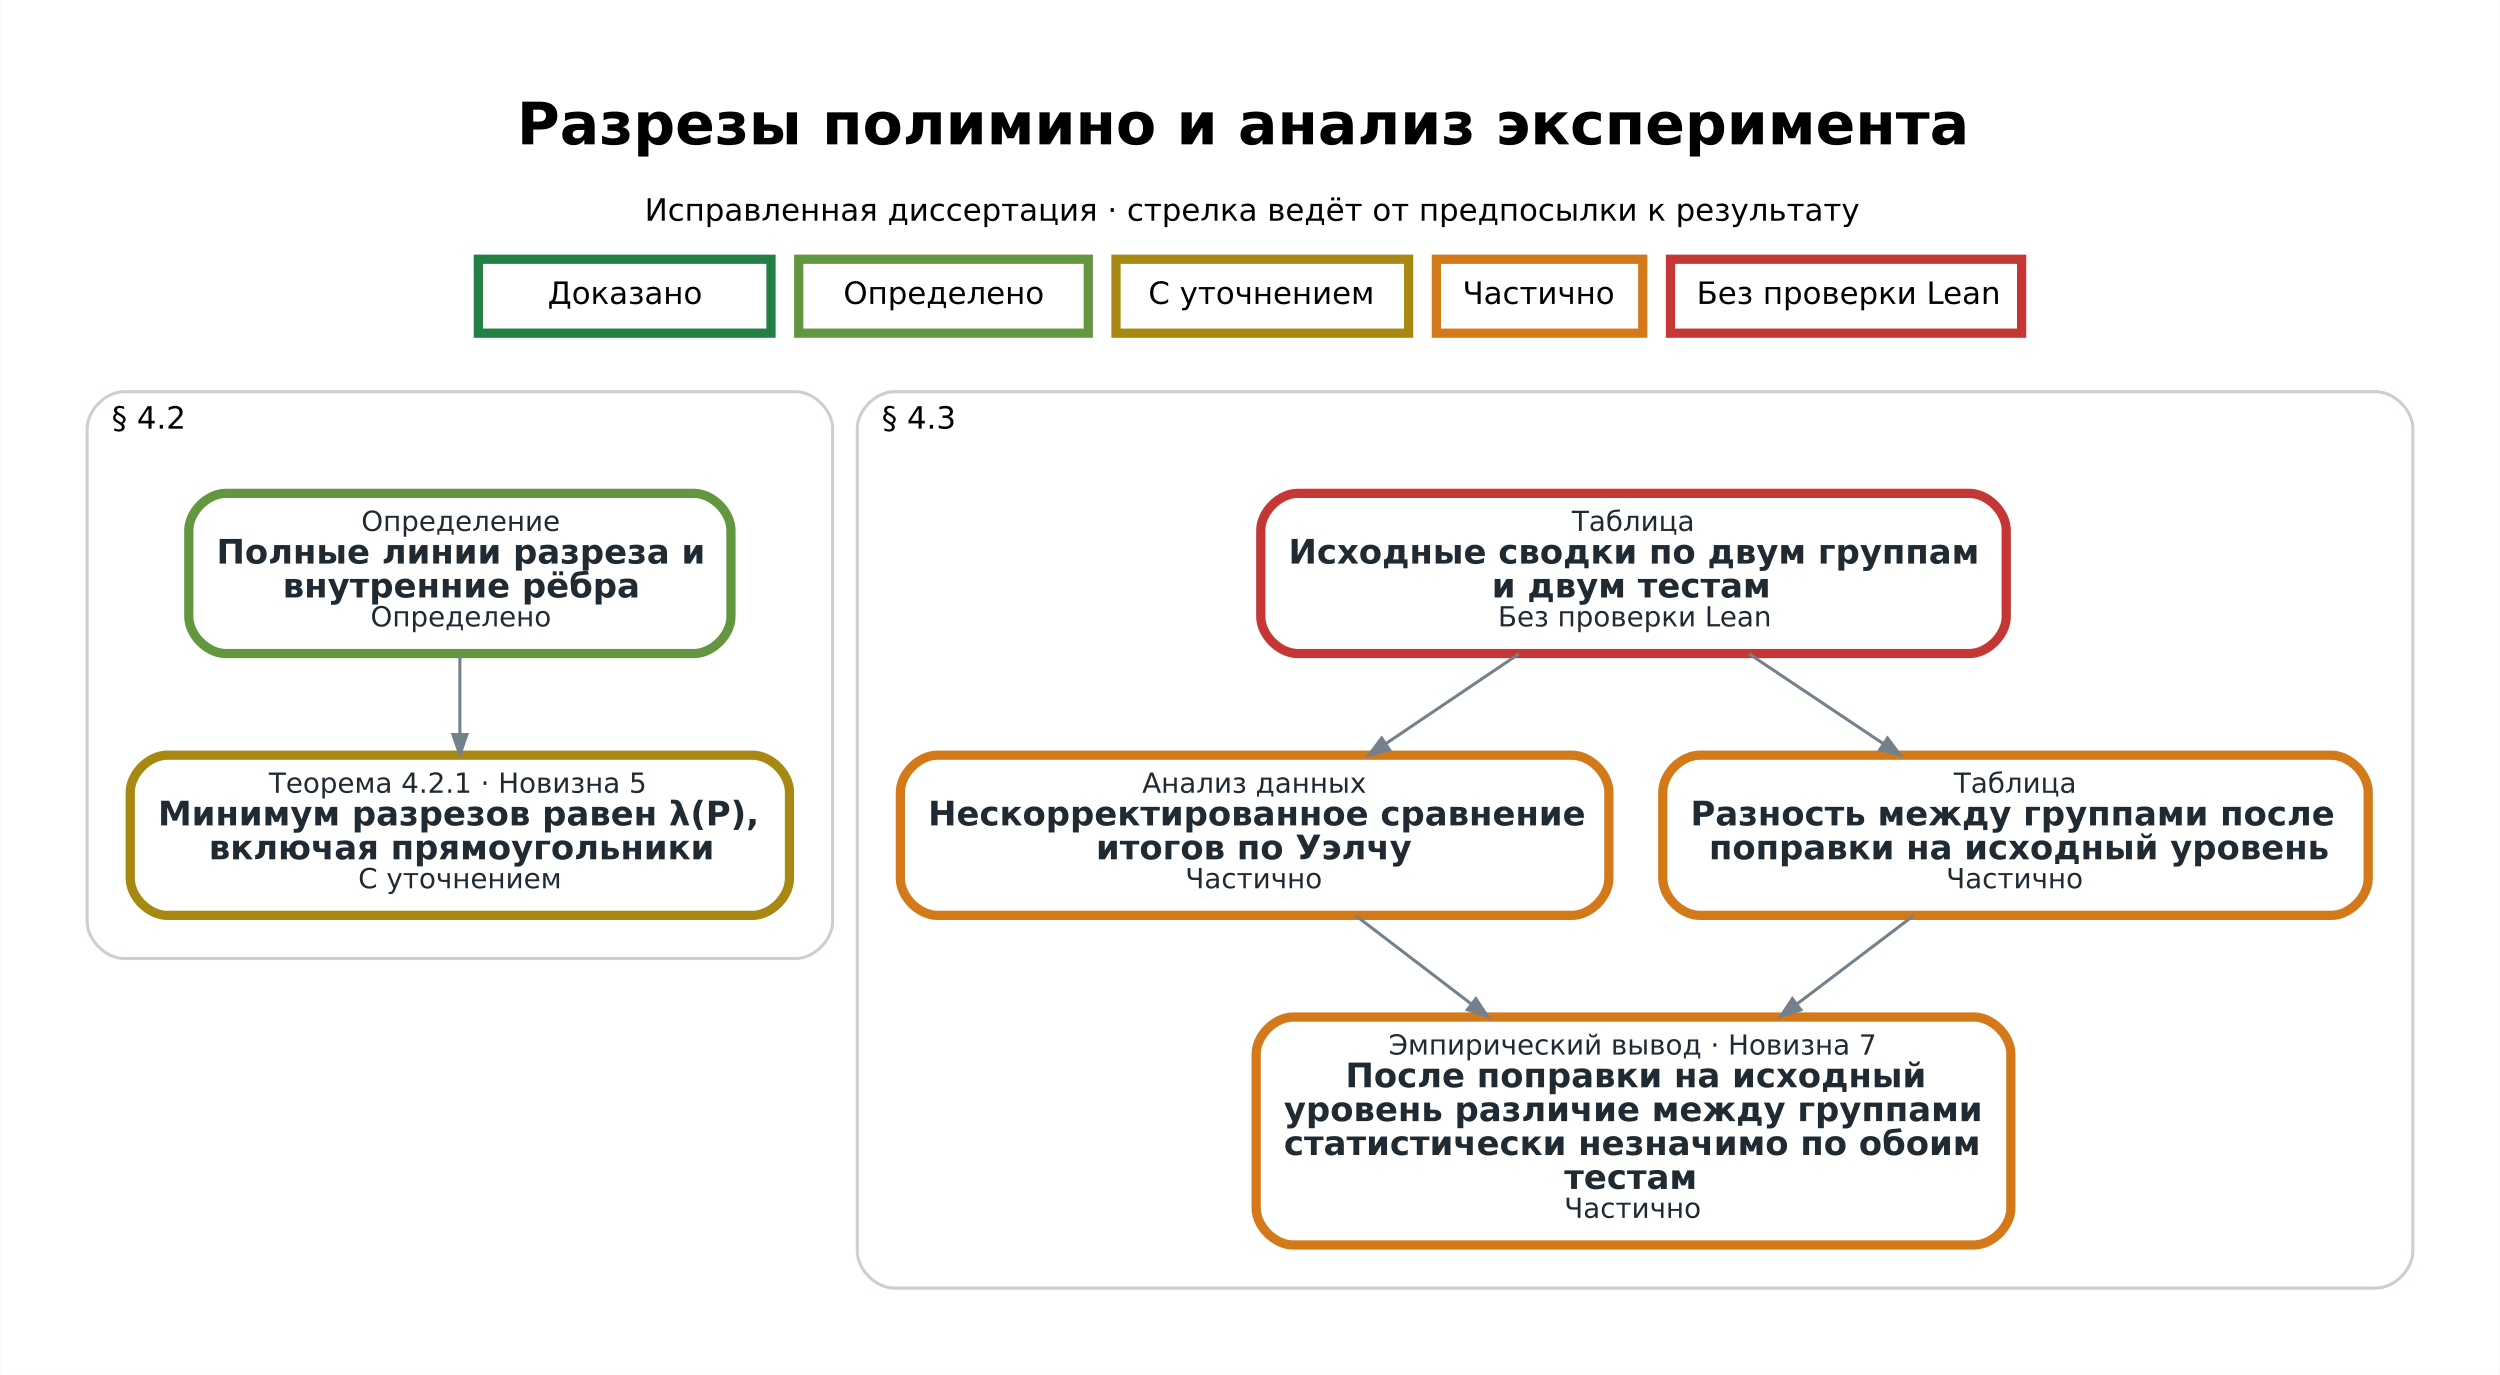
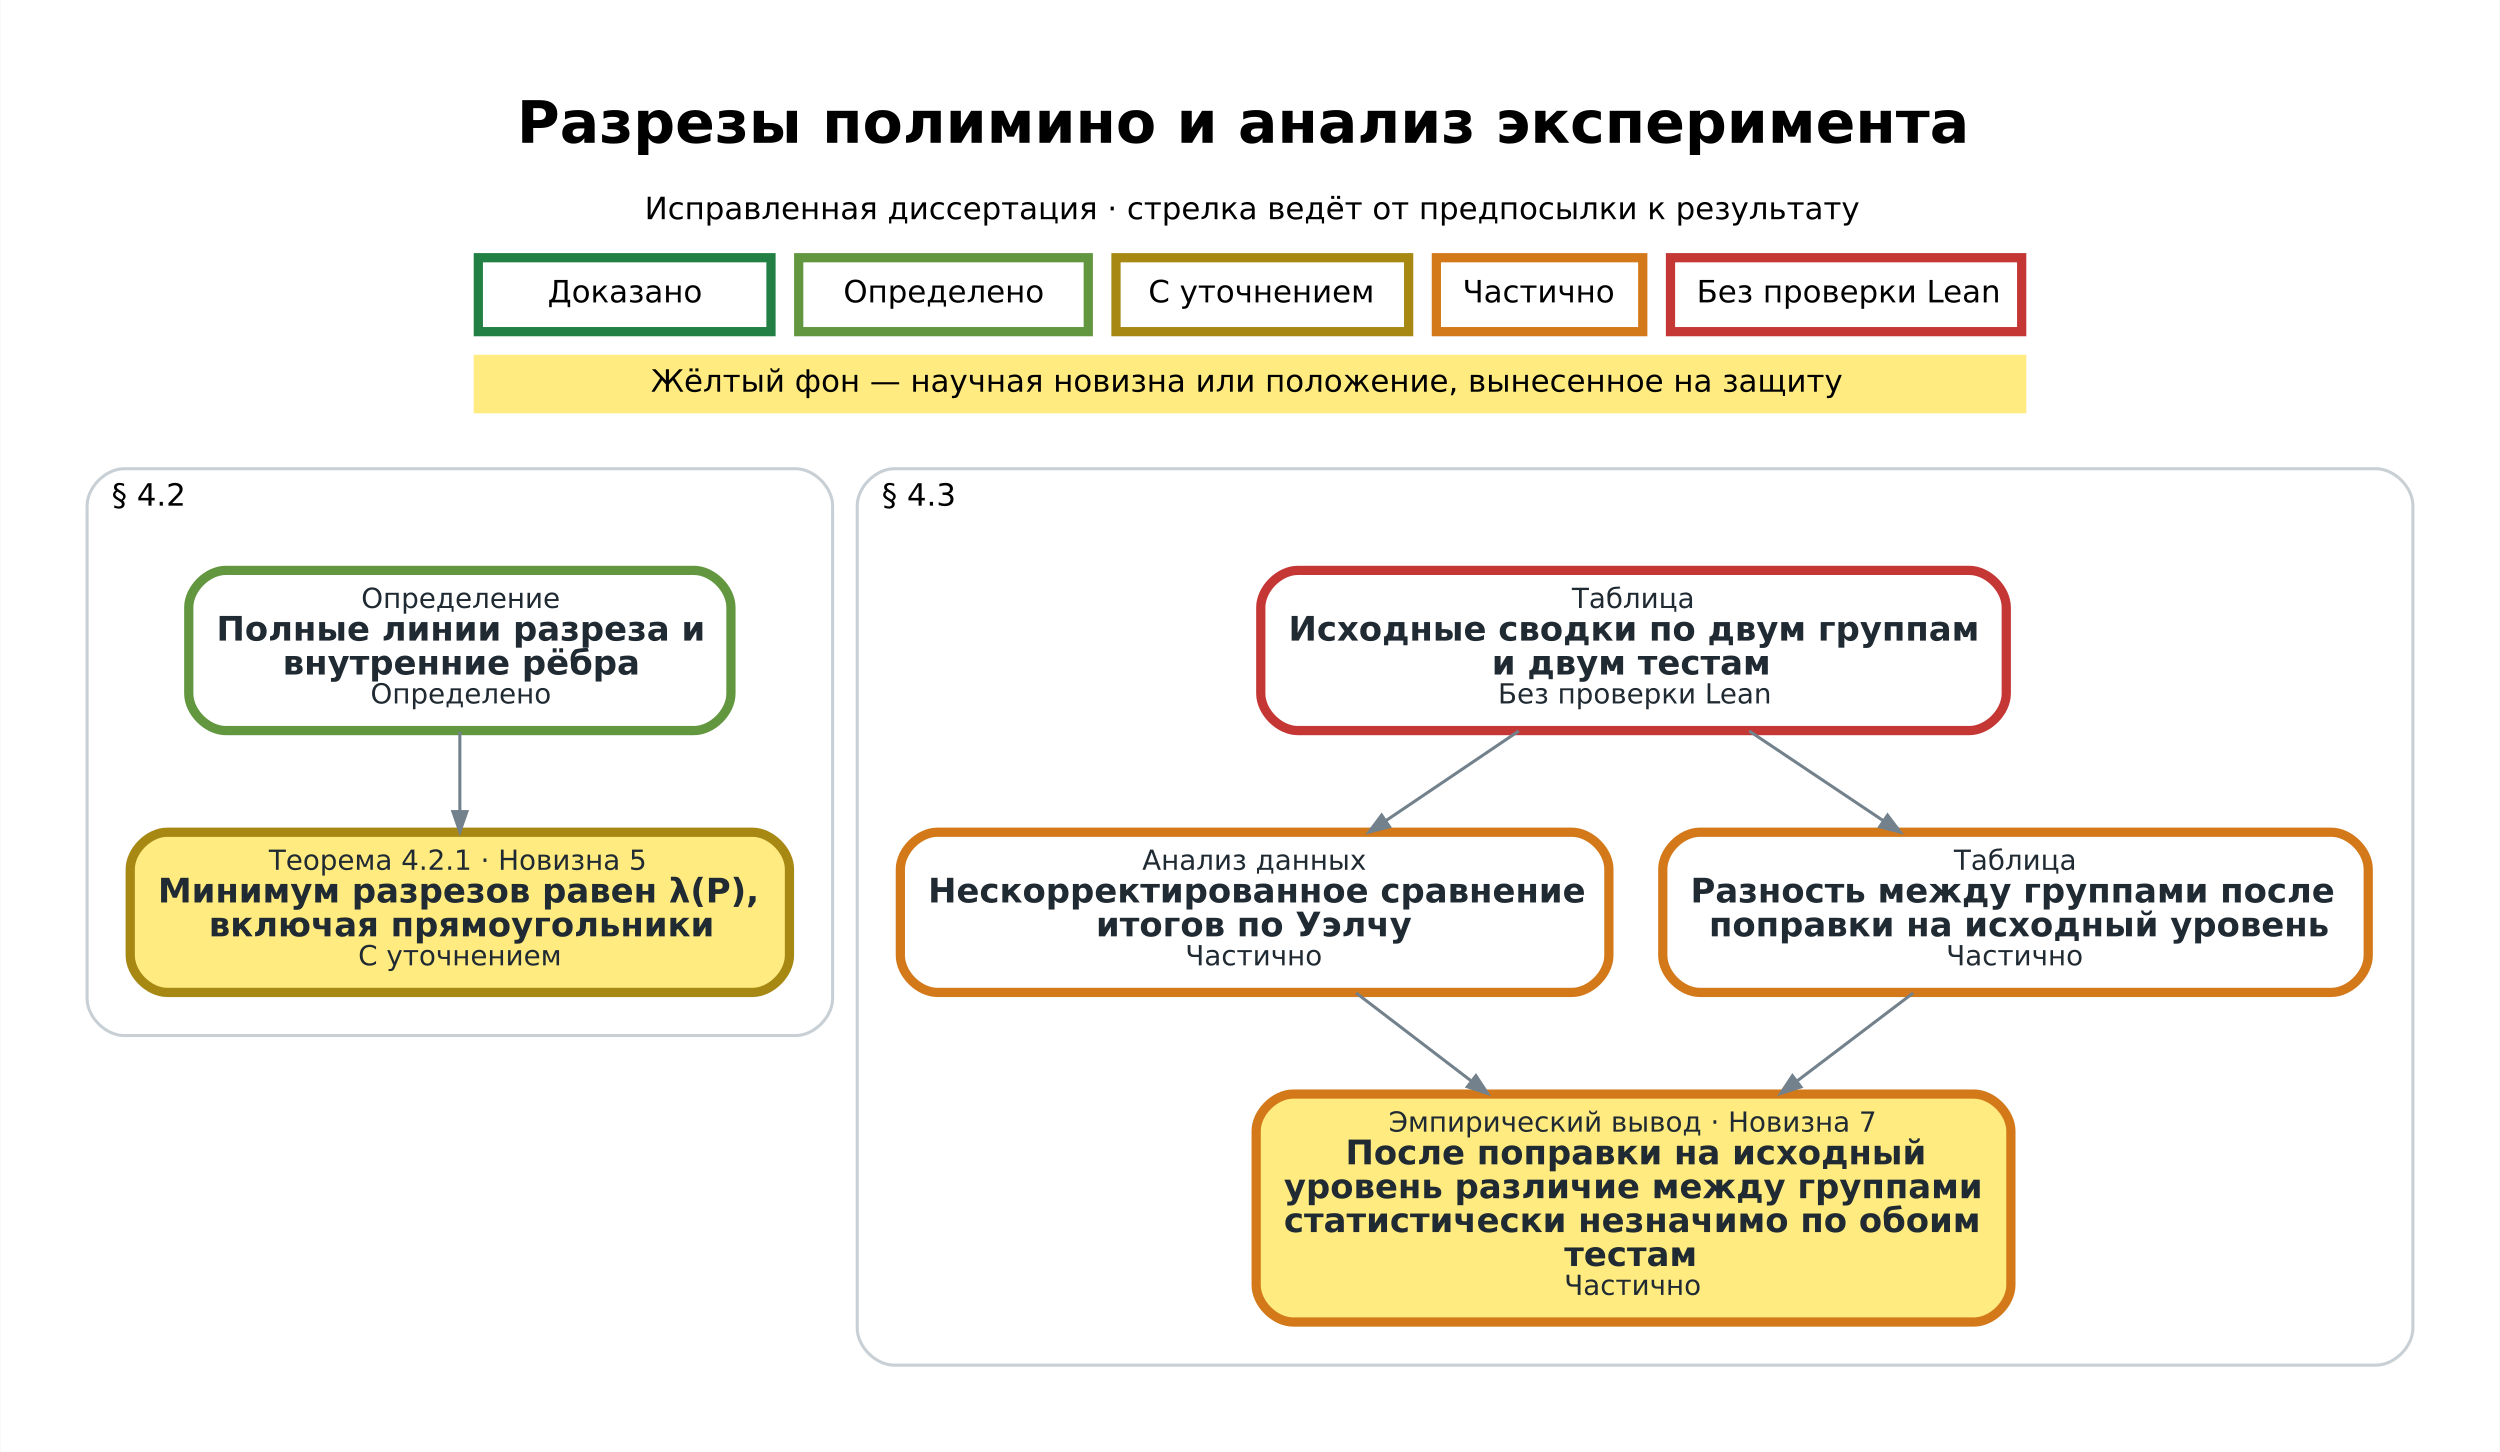
- <svg xmlns="http://www.w3.org/2000/svg" xmlns:xlink="http://www.w3.org/1999/xlink" width="811pt" height="446pt" viewBox="0.00 0.00 811.32 446.32">
-   <g id="graph0" class="graph" transform="scale(1 1) rotate(0) translate(20.16 426.16)">
-     <polygon fill="white" stroke="transparent" points="-20.16,20.16 -20.16,-426.16 791.16,-426.16 791.16,20.16 -20.16,20.16" />
-     <text text-anchor="start" x="147.5" y="-379.3" font-family="DejaVu Sans" font-weight="bold" font-size="19.00">Разрезы полимино и анализ эксперимента</text>
-     <text text-anchor="start" x="189" y="-354.5" font-family="DejaVu Sans" font-size="10.00">Исправленная диссертация · стрелка ведёт от предпосылки к результату</text>
-     <polygon fill="none" stroke="#228044" stroke-width="3" points="135,-318 135,-342 230,-342 230,-318 135,-318" />
-     <text text-anchor="start" x="157.5" y="-327.5" font-family="DejaVu Sans" font-size="10.00">Доказано</text>
-     <polygon fill="none" stroke="#629740" stroke-width="3" points="239,-318 239,-342 333,-342 333,-318 239,-318" />
-     <text text-anchor="start" x="253.5" y="-327.5" font-family="DejaVu Sans" font-size="10.00">Определено</text>
-     <polygon fill="none" stroke="#a68812" stroke-width="3" points="342,-318 342,-342 437,-342 437,-318 342,-318" />
-     <text text-anchor="start" x="352.5" y="-327.5" font-family="DejaVu Sans" font-size="10.00">С уточнением</text>
-     <polygon fill="none" stroke="#d3791a" stroke-width="3" points="446,-318 446,-342 513,-342 513,-318 446,-318" />
-     <text text-anchor="start" x="454.5" y="-327.5" font-family="DejaVu Sans" font-size="10.00">Частично</text>
-     <polygon fill="none" stroke="#c43735" stroke-width="3" points="522,-318 522,-342 636,-342 636,-318 522,-318" />
-     <text text-anchor="start" x="530.5" y="-327.5" font-family="DejaVu Sans" font-size="10.00">Без проверки Lean</text>
+ <svg xmlns="http://www.w3.org/2000/svg" xmlns:xlink="http://www.w3.org/1999/xlink" width="811pt" height="471pt" viewBox="0.00 0.00 811.32 471.32">
+   <g id="graph0" class="graph" transform="scale(1 1) rotate(0) translate(20.16 451.16)">
+     <polygon fill="white" stroke="transparent" points="-20.16,20.16 -20.16,-451.16 791.16,-451.16 791.16,20.16 -20.16,20.16" />
+     <text text-anchor="start" x="147.5" y="-404.8" font-family="DejaVu Sans" font-weight="bold" font-size="19.00">Разрезы полимино и анализ эксперимента</text>
+     <text text-anchor="start" x="189" y="-380" font-family="DejaVu Sans" font-size="10.00">Исправленная диссертация · стрелка ведёт от предпосылки к результату</text>
+     <polygon fill="none" stroke="#228044" stroke-width="3" points="135,-343.5 135,-367.5 230,-367.5 230,-343.5 135,-343.5" />
+     <text text-anchor="start" x="157.5" y="-353" font-family="DejaVu Sans" font-size="10.00">Доказано</text>
+     <polygon fill="none" stroke="#629740" stroke-width="3" points="239,-343.5 239,-367.5 333,-367.5 333,-343.5 239,-343.5" />
+     <text text-anchor="start" x="253.5" y="-353" font-family="DejaVu Sans" font-size="10.00">Определено</text>
+     <polygon fill="none" stroke="#a68812" stroke-width="3" points="342,-343.5 342,-367.5 437,-367.5 437,-343.5 342,-343.5" />
+     <text text-anchor="start" x="352.5" y="-353" font-family="DejaVu Sans" font-size="10.00">С уточнением</text>
+     <polygon fill="none" stroke="#d3791a" stroke-width="3" points="446,-343.5 446,-367.5 513,-367.5 513,-343.5 446,-343.5" />
+     <text text-anchor="start" x="454.5" y="-353" font-family="DejaVu Sans" font-size="10.00">Частично</text>
+     <polygon fill="none" stroke="#c43735" stroke-width="3" points="522,-343.5 522,-367.5 636,-367.5 636,-343.5 522,-343.5" />
+     <text text-anchor="start" x="530.5" y="-353" font-family="DejaVu Sans" font-size="10.00">Без проверки Lean</text>
+     <polygon fill="#ffeb80" stroke="transparent" stroke-width="3" points="133.5,-317 133.5,-336 637.5,-336 637.5,-317 133.5,-317" />
+     <text text-anchor="start" x="191" y="-324" font-family="DejaVu Sans" font-size="10.00">Жёлтый фон — научная новизна или положение, вынесенное на защиту</text>
    <g id="clust1" class="cluster">
      <path fill="white" stroke="#c8d0d5" d="M20,-115C20,-115 238,-115 238,-115 244,-115 250,-121 250,-127 250,-127 250,-287 250,-287 250,-293 244,-299 238,-299 238,-299 20,-299 20,-299 14,-299 8,-293 8,-287 8,-287 8,-127 8,-127 8,-121 14,-115 20,-115" />
      <text text-anchor="middle" x="28" y="-287" font-family="DejaVu Sans" font-size="10.00">§ 4.2</text>
    </g>
    <g id="clust2" class="cluster">
      <path fill="white" stroke="#c8d0d5" d="M270,-8C270,-8 751,-8 751,-8 757,-8 763,-14 763,-20 763,-20 763,-287 763,-287 763,-293 757,-299 751,-299 751,-299 270,-299 270,-299 264,-299 258,-293 258,-287 258,-287 258,-20 258,-20 258,-14 264,-8 270,-8" />
      <text text-anchor="middle" x="278" y="-287" font-family="DejaVu Sans" font-size="10.00">§ 4.3</text>
    </g>
    <g id="node-cut-model" class="node">
      <g id="a_node-cut-model">
        <a xlink:href="../coverage.md#node-cut-model" xlink:title="Определение. Полные линии разреза и внутренние рёбра. Определено. Задана геометрическая модель полного удаления линий из объединения квадратов.">
          <path fill="white" stroke="#629740" stroke-width="3" d="M205,-266C205,-266 53,-266 53,-266 47,-266 41,-260 41,-254 41,-254 41,-226 41,-226 41,-220 47,-214 53,-214 53,-214 205,-214 205,-214 211,-214 217,-220 217,-226 217,-226 217,-254 217,-254 217,-260 211,-266 205,-266" />
          <text text-anchor="start" x="97" y="-253.8" font-family="DejaVu Sans" font-size="9.00" fill="#202a32">Определение</text>
          <text text-anchor="start" x="50" y="-243.2" font-family="DejaVu Sans" font-weight="bold" font-size="11.00" fill="#202a32">Полные линии разреза и</text>
          <text text-anchor="start" x="71.5" y="-232.2" font-family="DejaVu Sans" font-weight="bold" font-size="11.00" fill="#202a32">внутренние рёбра</text>
          <text text-anchor="start" x="100" y="-222.8" font-family="DejaVu Sans" font-size="9.00" fill="#202a32">Определено</text>
        </a>
      </g>
    </g>
    <g id="node-thm-min-dissection-path" class="node">
      <g id="a_node-thm-min-dissection-path">
        <a xlink:href="../coverage.md#node-thm-min-dissection-path" xlink:title="Теорема 4.2.1. Минимум разрезов равен λ(P), включая прямоугольники. С уточнением. Формула доказана для полимино, связного по общим сторонам, включая прямоугольник. Для касания только в вершине проверен контрпример.">
-           <path fill="white" stroke="#a68812" stroke-width="3" d="M224,-181C224,-181 34,-181 34,-181 28,-181 22,-175 22,-169 22,-169 22,-141 22,-141 22,-135 28,-129 34,-129 34,-129 224,-129 224,-129 230,-129 236,-135 236,-141 236,-141 236,-169 236,-169 236,-175 230,-181 224,-181" />
+           <path fill="#ffeb80" stroke="#a68812" stroke-width="3" d="M224,-181C224,-181 34,-181 34,-181 28,-181 22,-175 22,-169 22,-169 22,-141 22,-141 22,-135 28,-129 34,-129 34,-129 224,-129 224,-129 230,-129 236,-135 236,-141 236,-141 236,-169 236,-169 236,-175 230,-181 224,-181" />
          <text text-anchor="start" x="67" y="-168.8" font-family="DejaVu Sans" font-size="9.00" fill="#202a32">Теорема 4.2.1 · Новизна 5</text>
          <text text-anchor="start" x="31" y="-158.2" font-family="DejaVu Sans" font-weight="bold" font-size="11.00" fill="#202a32">Минимум разрезов равен λ(P),</text>
          <text text-anchor="start" x="47.5" y="-147.2" font-family="DejaVu Sans" font-weight="bold" font-size="11.00" fill="#202a32">включая прямоугольники</text>
          <text text-anchor="start" x="96" y="-137.8" font-family="DejaVu Sans" font-size="9.00" fill="#202a32">С уточнением</text>
        </a>
      </g>
    </g>
    <g id="edge1" class="edge">
      <path fill="none" stroke="#72818b" d="M129,-213.65C129,-205.52 129,-196.42 129,-187.89" />
      <polygon fill="#72818b" stroke="#72818b" points="131.28,-187.7 129,-181.2 126.73,-187.7 131.28,-187.7" />
    </g>
    <g id="node-tab-descriptive" class="node">
      <g id="a_node-tab-descriptive">
        <a xlink:href="../coverage.md#node-tab-descriptive" xlink:title="Таблица. Исходные сводки по двум группам и двум тестам. Без проверки Lean. Опубликованные средние и стандартные отклонения служат входными данными расчёта.">
          <path fill="white" stroke="#c43735" stroke-width="3" d="M619,-266C619,-266 401,-266 401,-266 395,-266 389,-260 389,-254 389,-254 389,-226 389,-226 389,-220 395,-214 401,-214 401,-214 619,-214 619,-214 625,-214 631,-220 631,-226 631,-226 631,-254 631,-254 631,-260 625,-266 619,-266" />
          <text text-anchor="start" x="490" y="-253.8" font-family="DejaVu Sans" font-size="9.00" fill="#202a32">Таблица</text>
          <text text-anchor="start" x="398" y="-243.2" font-family="DejaVu Sans" font-weight="bold" font-size="11.00" fill="#202a32">Исходные сводки по двум группам</text>
          <text text-anchor="start" x="464" y="-232.2" font-family="DejaVu Sans" font-weight="bold" font-size="11.00" fill="#202a32">и двум тестам</text>
          <text text-anchor="start" x="466" y="-222.8" font-family="DejaVu Sans" font-size="9.00" fill="#202a32">Без проверки Lean</text>
        </a>
      </g>
    </g>
    <g id="node-study-welch" class="node">
      <g id="a_node-study-welch">
        <a xlink:href="../coverage.md#node-study-welch" xlink:title="Анализ данных. Нескорректированное сравнение итогов по Уэлчу. Частично. Проверены интервалы для статистик Уэлча по округлённым сводкам. Ранговые тесты и исходные наблюдения в Lean не воспроизведены.">
          <path fill="white" stroke="#d3791a" stroke-width="3" d="M490,-181C490,-181 284,-181 284,-181 278,-181 272,-175 272,-169 272,-169 272,-141 272,-141 272,-135 278,-129 284,-129 284,-129 490,-129 490,-129 496,-129 502,-135 502,-141 502,-141 502,-169 502,-169 502,-175 496,-181 490,-181" />
          <text text-anchor="start" x="350.5" y="-168.8" font-family="DejaVu Sans" font-size="9.00" fill="#202a32">Анализ данных</text>
          <text text-anchor="start" x="281" y="-158.2" font-family="DejaVu Sans" font-weight="bold" font-size="11.00" fill="#202a32">Нескорректированное сравнение</text>
          <text text-anchor="start" x="335.5" y="-147.2" font-family="DejaVu Sans" font-weight="bold" font-size="11.00" fill="#202a32">итогов по Уэлчу</text>
          <text text-anchor="start" x="364.5" y="-137.8" font-family="DejaVu Sans" font-size="9.00" fill="#202a32">Частично</text>
        </a>
      </g>
    </g>
    <g id="edge2" class="edge">
      <path fill="none" stroke="#72818b" d="M472.76,-213.87C459.15,-204.69 443.66,-194.23 429.62,-184.76" />
      <polygon fill="#72818b" stroke="#72818b" points="430.77,-182.79 424.11,-181.04 428.23,-186.56 430.77,-182.79" />
    </g>
    <g id="node-tab-ancova" class="node">
      <g id="a_node-tab-ancova">
        <a xlink:href="../coverage.md#node-tab-ancova" xlink:title="Таблица. Разность между группами после поправки на исходный уровень. Частично. Для обоих инструментов проверены границы статистики при общем наклоне. Точные p-значения и диагностика модели требуют парных наблюдений.">
          <path fill="white" stroke="#d3791a" stroke-width="3" d="M736.5,-181C736.5,-181 531.5,-181 531.5,-181 525.5,-181 519.5,-175 519.5,-169 519.5,-169 519.5,-141 519.5,-141 519.5,-135 525.5,-129 531.5,-129 531.5,-129 736.5,-129 736.5,-129 742.5,-129 748.5,-135 748.5,-141 748.5,-141 748.5,-169 748.5,-169 748.5,-175 742.5,-181 736.5,-181" />
          <text text-anchor="start" x="614" y="-168.8" font-family="DejaVu Sans" font-size="9.00" fill="#202a32">Таблица</text>
          <text text-anchor="start" x="528.5" y="-158.2" font-family="DejaVu Sans" font-weight="bold" font-size="11.00" fill="#202a32">Разность между группами после</text>
          <text text-anchor="start" x="534.5" y="-147.2" font-family="DejaVu Sans" font-weight="bold" font-size="11.00" fill="#202a32">поправки на исходный уровень</text>
          <text text-anchor="start" x="611.5" y="-137.8" font-family="DejaVu Sans" font-size="9.00" fill="#202a32">Частично</text>
        </a>
      </g>
    </g>
    <g id="edge3" class="edge">
      <path fill="none" stroke="#72818b" d="M547.54,-213.87C561.26,-204.69 576.88,-194.23 591.04,-184.76" />
      <polygon fill="#72818b" stroke="#72818b" points="592.45,-186.55 596.59,-181.04 589.92,-182.77 592.45,-186.55" />
    </g>
    <g id="node-study-summary" class="node">
      <g id="a_node-study-summary">
        <a xlink:href="../coverage.md#node-study-summary" xlink:title="Эмпирический вывод. После поправки на исходный уровень различие между группами статистически незначимо по обоим тестам. Частично. Проверена арифметика выводов из сводок при допуске округления. Проверка исходных измерений и статистических предпосылок остаётся открытой.">
-           <path fill="white" stroke="#d3791a" stroke-width="3" d="M620.5,-96C620.5,-96 399.5,-96 399.5,-96 393.5,-96 387.5,-90 387.5,-84 387.5,-84 387.5,-34 387.5,-34 387.5,-28 393.5,-22 399.5,-22 399.5,-22 620.5,-22 620.5,-22 626.5,-22 632.5,-28 632.5,-34 632.5,-34 632.5,-84 632.5,-84 632.5,-90 626.5,-96 620.5,-96" />
+           <path fill="#ffeb80" stroke="#d3791a" stroke-width="3" d="M620.5,-96C620.5,-96 399.5,-96 399.5,-96 393.5,-96 387.5,-90 387.5,-84 387.5,-84 387.5,-34 387.5,-34 387.5,-28 393.5,-22 399.5,-22 399.5,-22 620.5,-22 620.5,-22 626.5,-22 632.5,-28 632.5,-34 632.5,-34 632.5,-84 632.5,-84 632.5,-90 626.5,-96 620.5,-96" />
          <text text-anchor="start" x="430.5" y="-83.8" font-family="DejaVu Sans" font-size="9.00" fill="#202a32">Эмпирический вывод · Новизна 7</text>
          <text text-anchor="start" x="416.5" y="-73.2" font-family="DejaVu Sans" font-weight="bold" font-size="11.00" fill="#202a32">После поправки на исходный</text>
          <text text-anchor="start" x="396.5" y="-62.2" font-family="DejaVu Sans" font-weight="bold" font-size="11.00" fill="#202a32">уровень различие между группами</text>
          <text text-anchor="start" x="396.5" y="-51.2" font-family="DejaVu Sans" font-weight="bold" font-size="11.00" fill="#202a32">статистически незначимо по обоим</text>
          <text text-anchor="start" x="487.5" y="-40.2" font-family="DejaVu Sans" font-weight="bold" font-size="11.00" fill="#202a32">тестам</text>
          <text text-anchor="start" x="487.5" y="-30.8" font-family="DejaVu Sans" font-size="9.00" fill="#202a32">Частично</text>
        </a>
      </g>
    </g>
    <g id="edge4" class="edge">
      <path fill="none" stroke="#72818b" d="M419.96,-128.81C431.42,-120.05 444.57,-110 457.22,-100.33" />
      <polygon fill="#72818b" stroke="#72818b" points="458.83,-101.97 462.61,-96.22 456.06,-98.36 458.83,-101.97" />
    </g>
    <g id="edge5" class="edge">
      <path fill="none" stroke="#72818b" d="M600.77,-128.81C589.22,-120.05 575.96,-110 563.2,-100.33" />
      <polygon fill="#72818b" stroke="#72818b" points="564.33,-98.33 557.78,-96.22 561.58,-101.96 564.33,-98.33" />
    </g>
  </g>
</svg>
